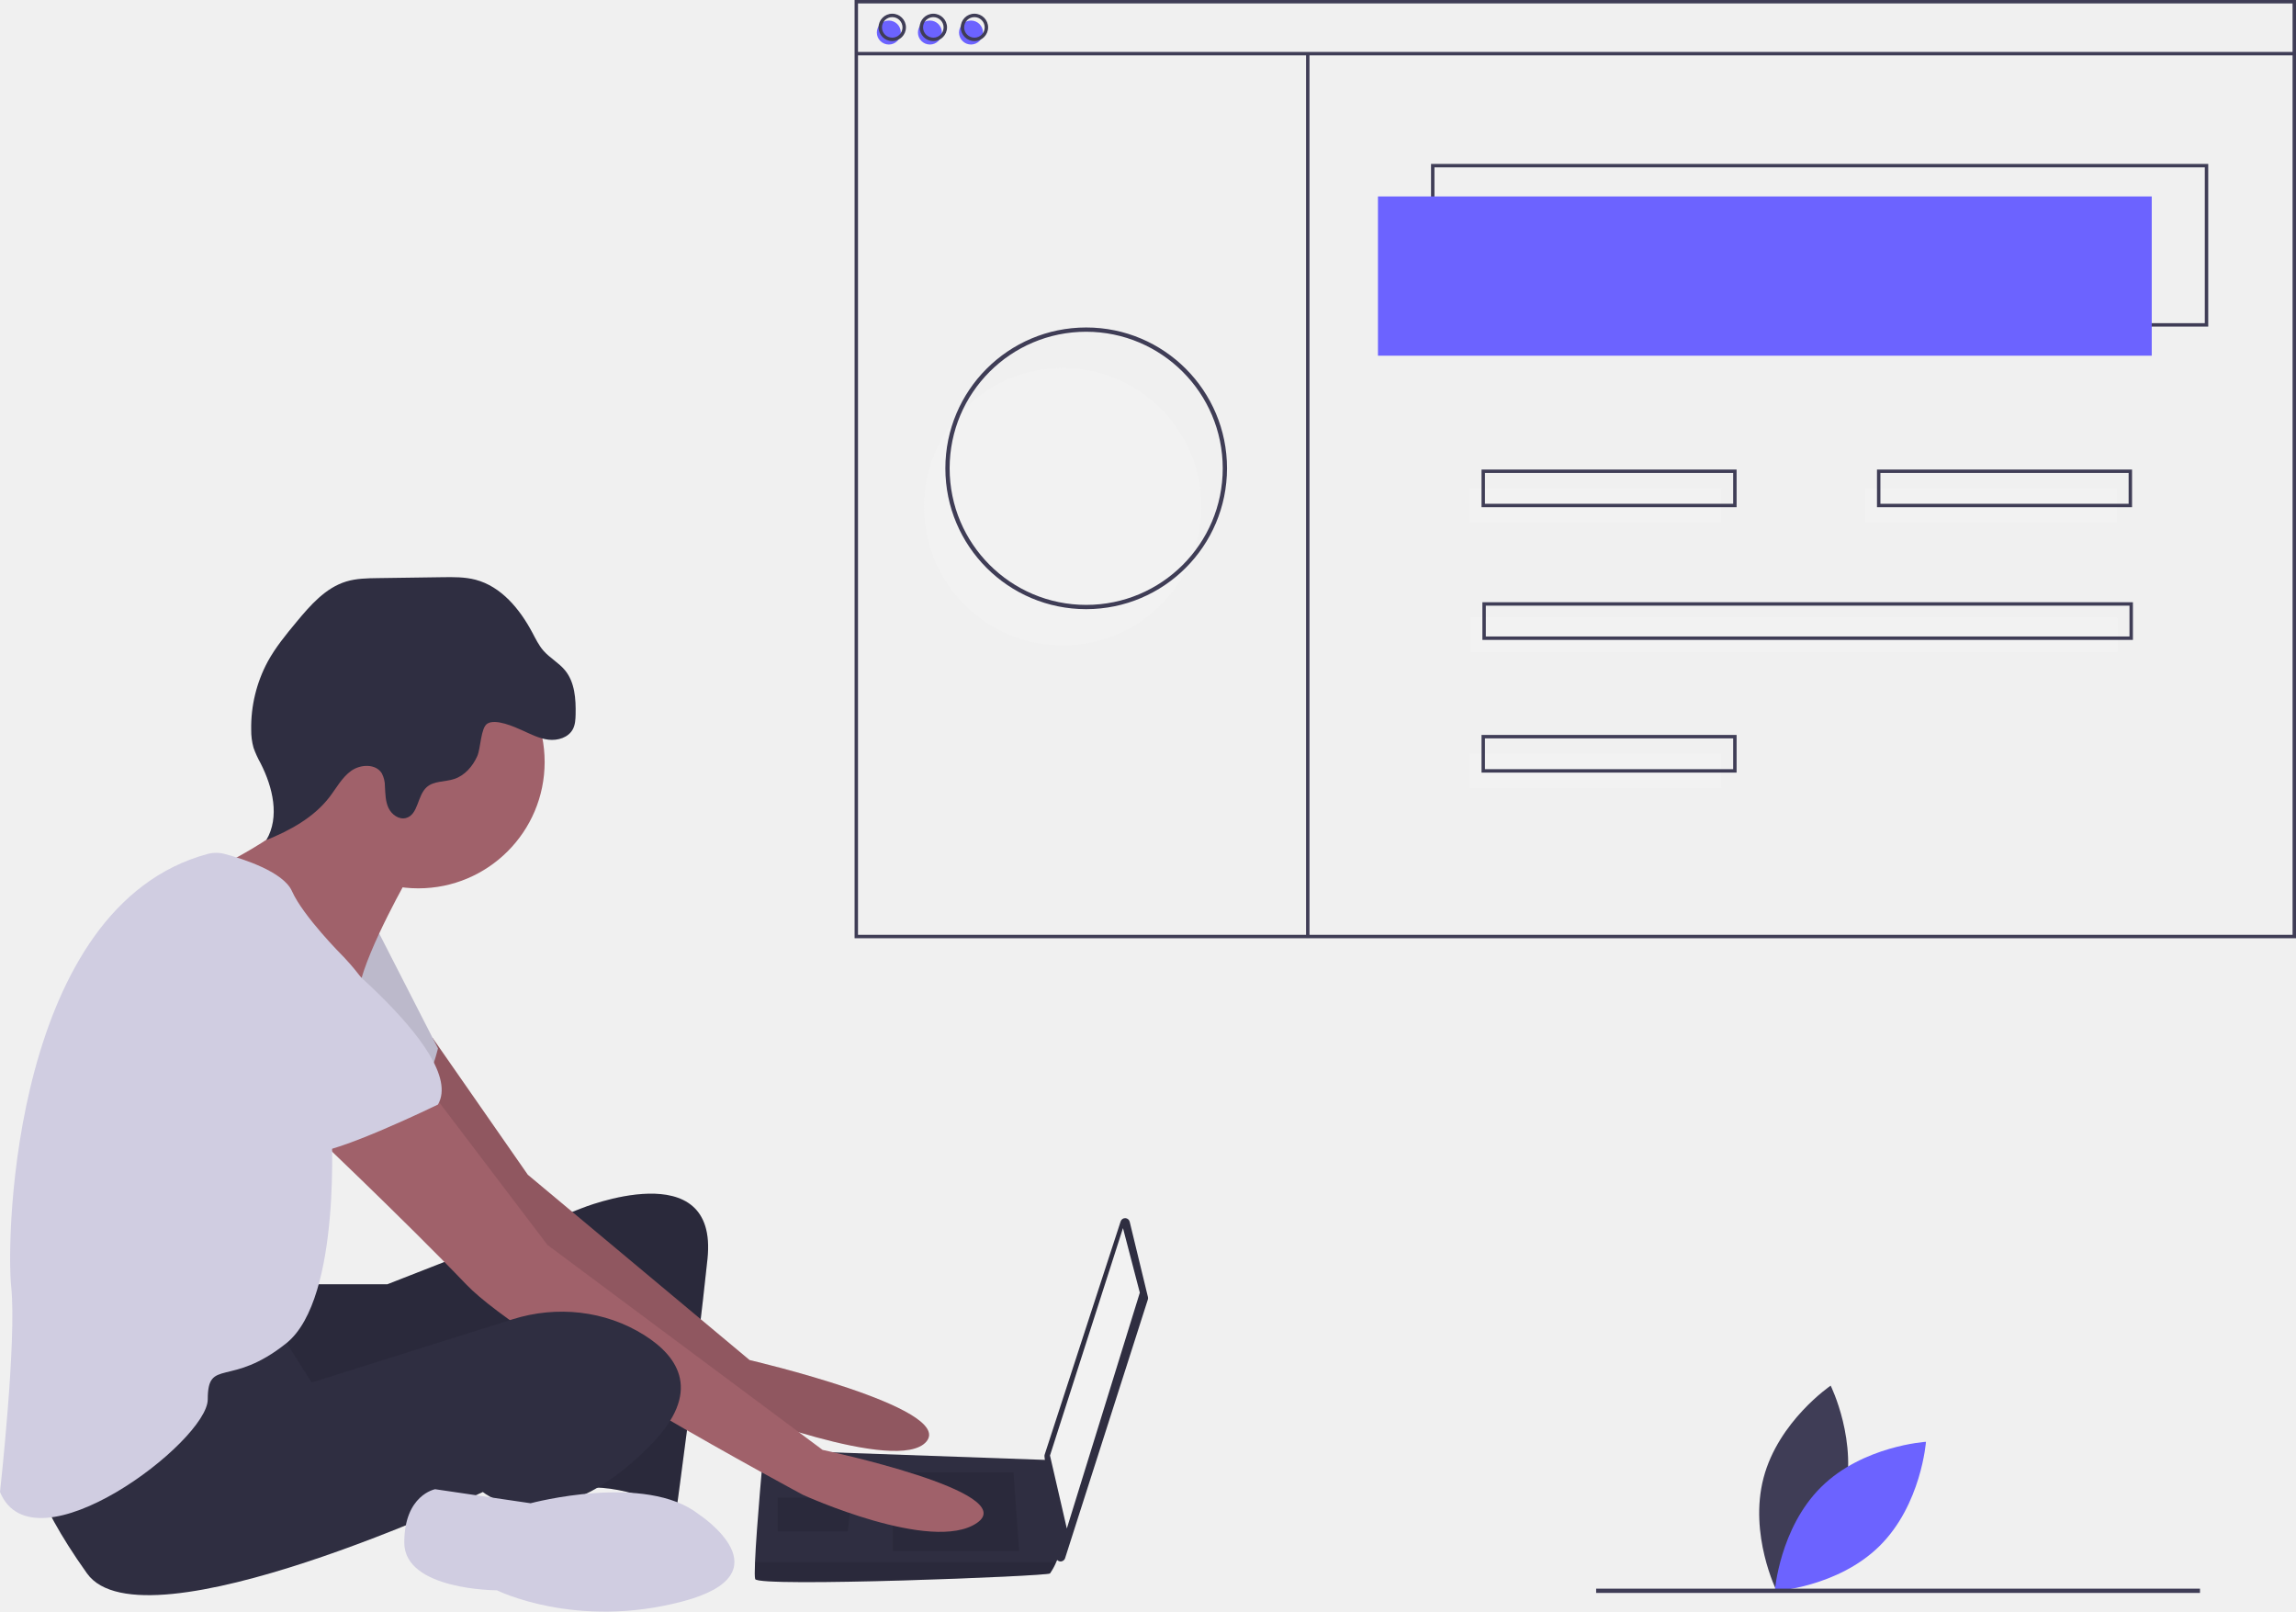
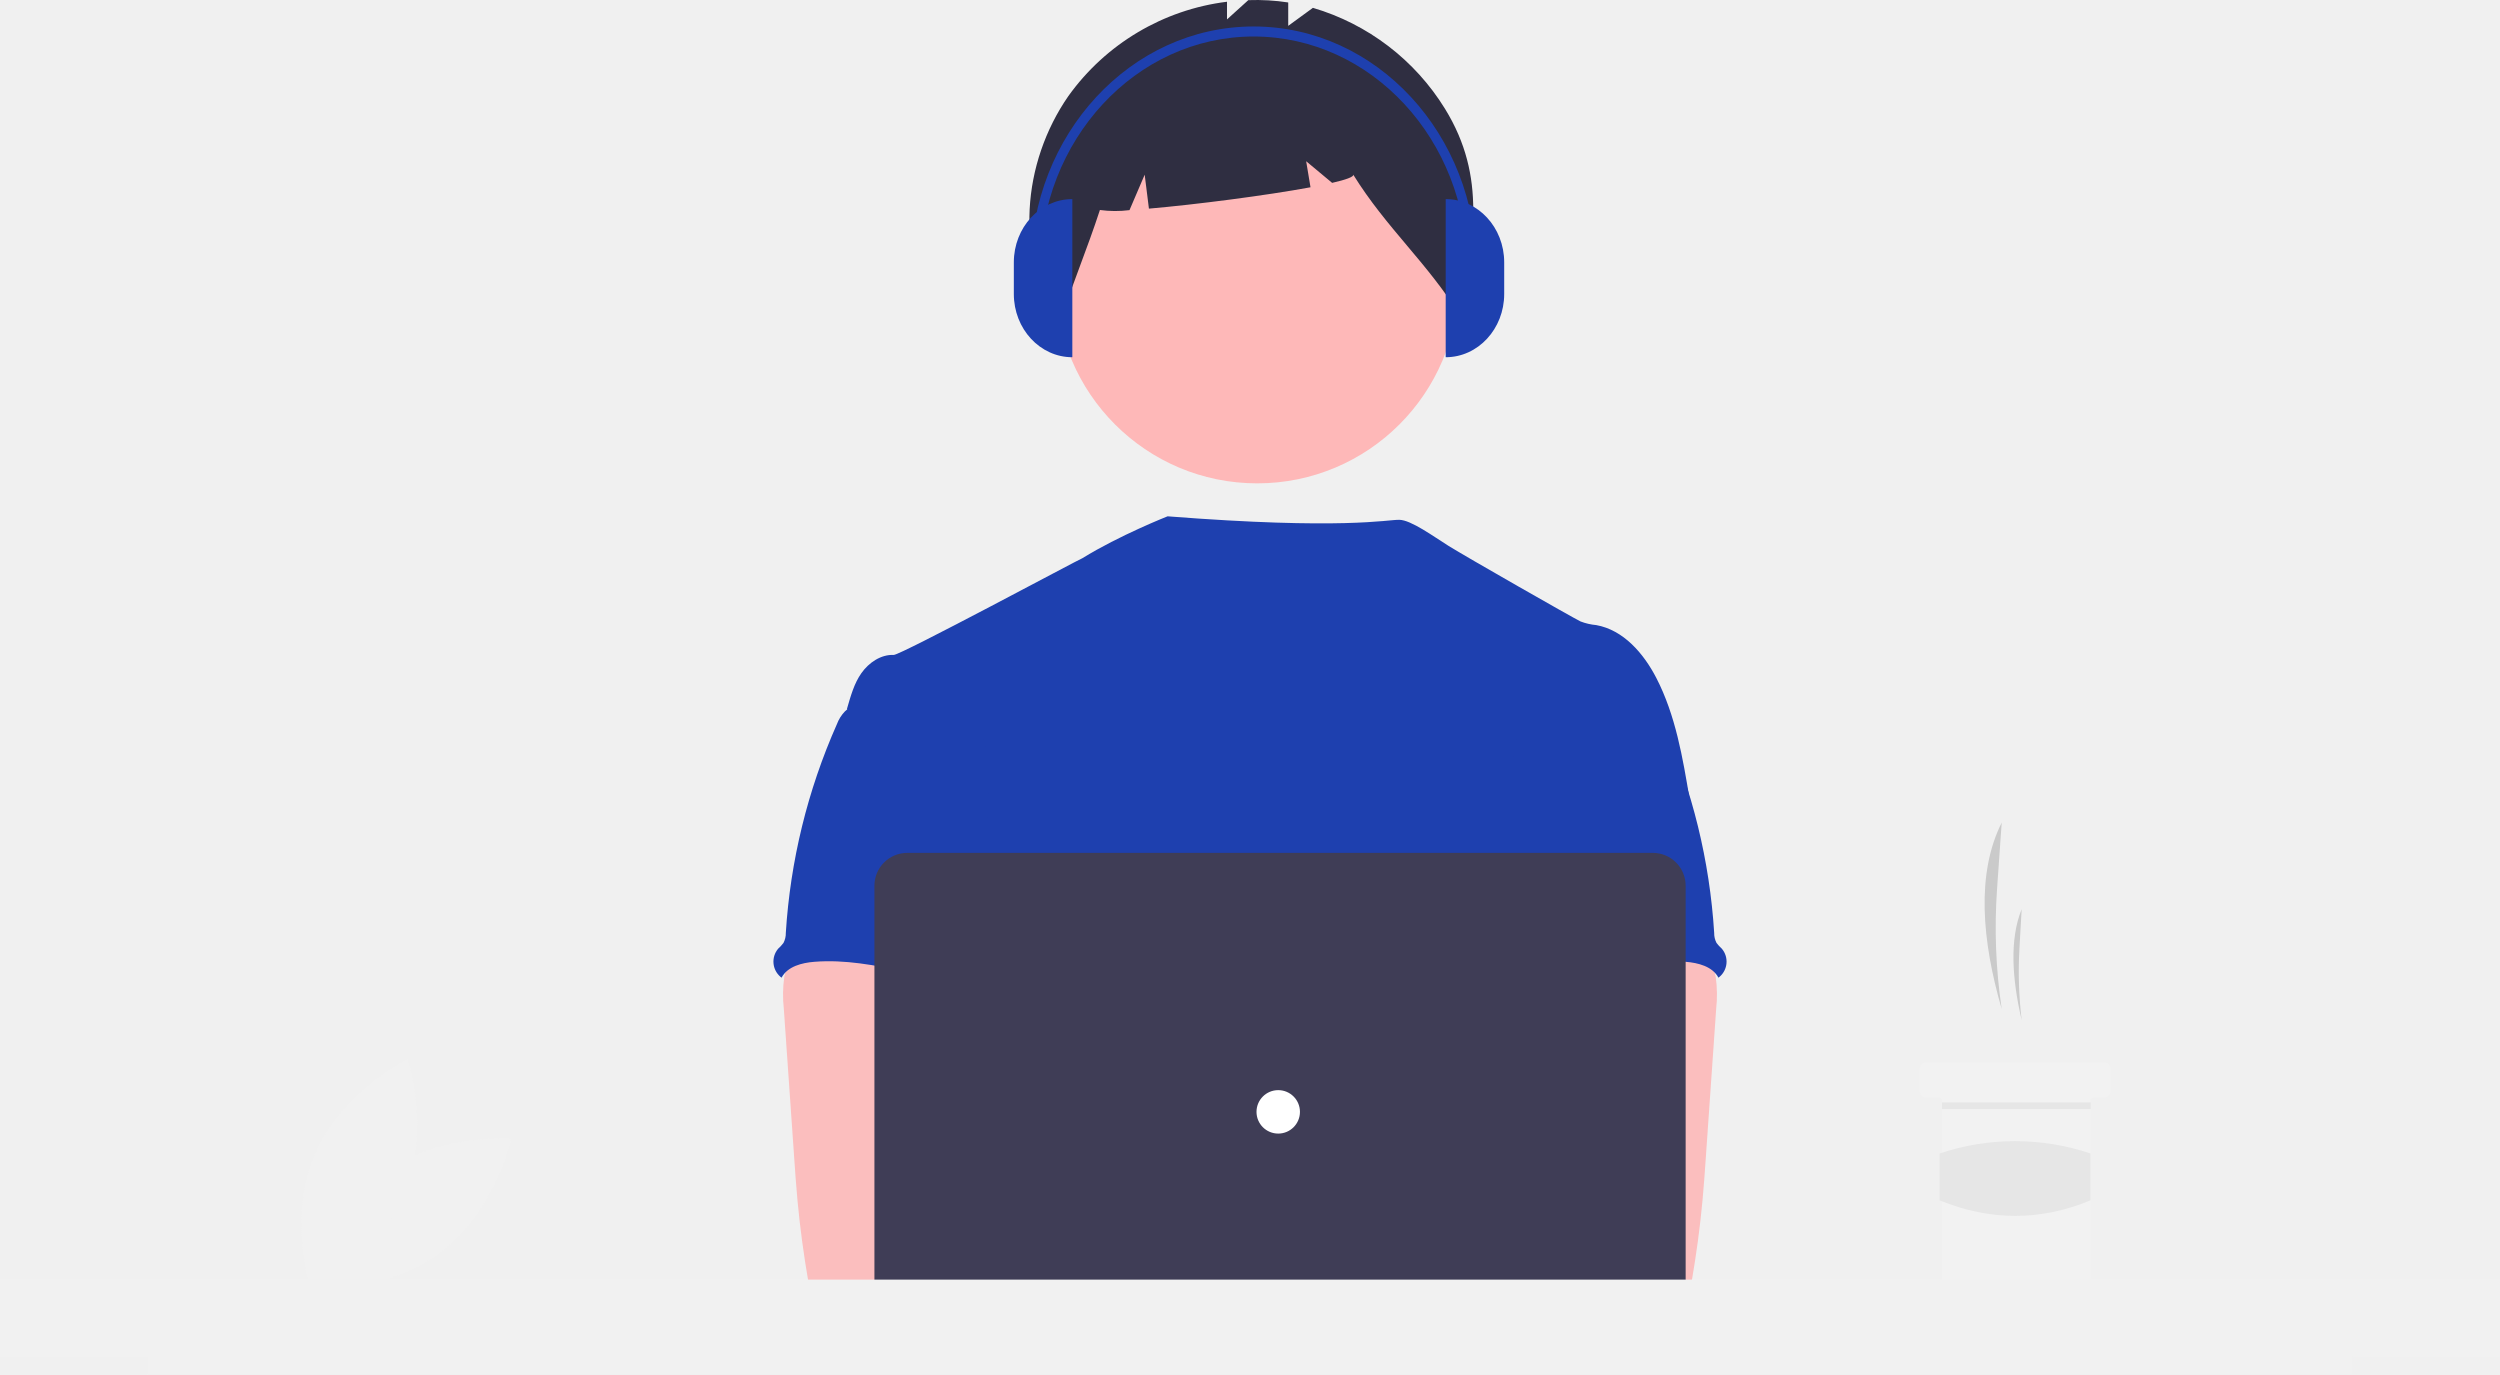
- <svg xmlns="http://www.w3.org/2000/svg" id="ade8c9af-7e2e-4eda-b5c8-b06129257226" data-name="Layer 1" width="1076.064" height="755.228" viewBox="0 0 1076.064 755.228">
-   <path d="M926.114,774.809c-6.985,26.598-31.459,43.22-31.459,43.22s-13.15-26.502-6.166-53.1,31.459-43.22,31.459-43.22S933.098,748.211,926.114,774.809Z" transform="translate(-61.96814 -72.38605)" fill="#3f3d56" />
-   <path d="M915.52,769.183c-19.563,19.327-21.751,48.831-21.751,48.831s29.528-1.831,49.091-21.159,21.751-48.831,21.751-48.831S935.082,749.855,915.52,769.183Z" transform="translate(-61.96814 -72.38605)" fill="#6c63ff" />
-   <path d="M206.702,674.194h36.841l90.788-35.526s64.472-26.315,59.209,23.684-14.473,117.103-14.473,117.103-28.947-13.158-44.736-9.21-5.263-80.262-5.263-80.262-128.945,61.841-140.787,53.946-14.473-63.157-14.473-63.157Z" transform="translate(-61.96814 -72.38605)" fill="#2f2e41" />
-   <path d="M206.702,674.194h36.841l90.788-35.526s64.472-26.315,59.209,23.684-14.473,117.103-14.473,117.103-28.947-13.158-44.736-9.21-5.263-80.262-5.263-80.262-128.945,61.841-140.787,53.946-14.473-63.157-14.473-63.157Z" transform="translate(-61.96814 -72.38605)" opacity="0.1" />
-   <path d="M264.746,558.82l44.586,64.059L413.277,709.72s96.051,22.368,82.893,38.157S402.751,732.088,402.751,732.088s-119.735-86.84-123.682-93.419S231.702,570.249,231.702,570.249Z" transform="translate(-61.96814 -72.38605)" fill="#a0616a" />
-   <path d="M264.746,558.82l44.586,64.059L413.277,709.72s96.051,22.368,82.893,38.157S402.751,732.088,402.751,732.088s-119.735-86.84-123.682-93.419S231.702,570.249,231.702,570.249Z" transform="translate(-61.96814 -72.38605)" opacity="0.1" />
-   <path d="M238.281,507.092l28.947,56.578s-6.579,27.631-17.105,30.263-55.262-34.21-55.262-34.21Z" transform="translate(-61.96814 -72.38605)" fill="#d0cde1" />
-   <path d="M238.281,507.092l28.947,56.578s-6.579,27.631-17.105,30.263-55.262-34.21-55.262-34.21Z" transform="translate(-61.96814 -72.38605)" opacity="0.1" />
-   <path d="M591.419,644.9,599.97,680.172a2.203,2.203,0,0,1-.043,1.19L561.14,802.574a2.203,2.203,0,0,1-4.287-.423l-5.366-47.219a2.203,2.203,0,0,1,.094-.931L587.184,644.737A2.203,2.203,0,0,1,591.419,644.9Z" transform="translate(-61.96814 -72.38605)" fill="#2f2e41" />
-   <polygon points="526.306 575.493 534.2 605.756 499.99 716.28 492.096 682.07 526.306 575.493" fill="#f2f2f2" />
-   <path d="M415.909,812.35c1.316,3.947,136.839-1.316,138.155-2.632a28.561,28.561,0,0,0,2.895-5.263c1.237-2.632,2.368-5.263,2.368-5.263L554.064,756.588l-134.208-4.763s-3.355,36.105-4.039,52.631C415.646,808.626,415.646,811.56,415.909,812.35Z" transform="translate(-61.96814 -72.38605)" fill="#2f2e41" />
-   <polygon points="474.991 689.965 477.622 726.806 418.413 726.806 418.413 689.965 474.991 689.965" opacity="0.1" />
-   <polygon points="398.677 701.806 399.03 701.736 397.361 717.596 364.467 717.596 364.467 701.806 398.677 701.806" opacity="0.1" />
-   <path d="M415.909,812.35c1.316,3.947,136.839-1.316,138.155-2.632a28.561,28.561,0,0,0,2.895-5.263H415.817C415.646,808.626,415.646,811.56,415.909,812.35Z" transform="translate(-61.96814 -72.38605)" opacity="0.1" />
-   <circle cx="196.049" cy="357.076" r="59.209" fill="#a0616a" />
-   <path d="M254.07,482.093s-19.736,34.21-23.684,52.631-59.209-36.841-59.209-36.841l-7.237-19.079s51.973-24.342,48.025-44.078S254.07,482.093,254.07,482.093Z" transform="translate(-61.96814 -72.38605)" fill="#a0616a" />
-   <path d="M264.596,584.722l53.946,71.051,128.945,96.051s93.419,19.736,72.367,34.21-81.577-13.158-81.577-13.158S308.016,703.141,280.385,674.194s-78.946-77.63-78.946-77.63Z" transform="translate(-61.96814 -72.38605)" fill="#a0616a" />
-   <path d="M192.229,695.247,208.018,720.246l94.231-29.646c20.676-6.505,43.348-4.111,61.687,7.442,16.447,10.362,26.973,26.809,3.289,51.15-47.368,48.683-78.946,22.368-78.946,22.368S129.072,846.559,102.757,809.718s-27.631-55.262-27.631-55.262S176.44,691.299,192.229,695.247Z" transform="translate(-61.96814 -72.38605)" fill="#2f2e41" />
-   <path d="M389.593,782.087s42.104,27.631-7.895,40.789-86.84-5.263-86.84-5.263-43.42,0-43.42-22.368,14.473-25,14.473-25l44.736,6.579S364.594,762.351,389.593,782.087Z" transform="translate(-61.96814 -72.38605)" fill="#d0cde1" />
-   <path d="M306.589,414.568c4.03,1.797,8.026,3.923,12.408,4.444s9.371-1.008,11.444-4.903c1.12-2.104,1.248-4.578,1.3-6.961.158-7.225-.364-15.036-4.943-20.627-2.914-3.559-7.167-5.802-10.184-9.274-2.161-2.488-3.599-5.503-5.148-8.411-5.866-11.017-14.551-21.606-26.622-24.782-5.04-1.326-10.328-1.262-15.539-1.188l-30.397.429c-4.919.069-9.914.15-14.623,1.574-9.784,2.958-16.908,11.186-23.432,19.054-4.881,5.887-9.775,11.834-13.439,18.547a65.079,65.079,0,0,0-7.714,31.887,29.833,29.833,0,0,0,1.093,8.437,46.822,46.822,0,0,0,3.316,7.284c5.7,11.197,9.085,25.182,2.665,35.983,11.152-4.555,22.186-10.528,29.542-20.068,3.291-4.267,5.872-9.263,10.258-12.395s11.532-3.403,14.346,1.193a12.857,12.857,0,0,1,1.451,6.022c.206,3.45.2,7.033,1.663,10.164s4.947,5.658,8.273,4.721c5.729-1.614,5.18-10.406,9.593-14.4,3.351-3.033,8.521-2.453,12.826-3.83,5.016-1.604,8.779-5.95,10.924-10.759,1.63-3.656,1.606-13.223,4.691-15.203C294.208,409.022,303.004,412.969,306.589,414.568Z" transform="translate(-61.96814 -72.38605)" fill="#2f2e41" />
-   <path d="M159.24,472.562a15.616,15.616,0,0,1,8.128.021c8.446,2.268,27.38,8.27,31.44,17.405,5.263,11.842,23.684,30.263,23.684,30.263s25,25,19.736,42.104-25,36.841-25,36.841,5.263,81.577-21.052,102.63-36.841,6.579-36.841,26.315S77.757,809.718,61.968,771.561c0,0,7.895-71.051,5.263-96.051C64.638,650.871,68.434,497.145,159.24,472.562Z" transform="translate(-61.96814 -72.38605)" fill="#d0cde1" />
-   <path d="M201.439,505.777s80.262,59.209,65.788,84.209c0,0-48.683,23.684-59.209,22.368s-51.315-47.368-61.841-51.315S130.388,486.04,201.439,505.777Z" transform="translate(-61.96814 -72.38605)" fill="#d0cde1" />
-   <circle cx="498.064" cy="237.458" r="65" fill="#f2f2f2" />
-   <path d="M1096.898,225.427H732.649V149.207H1096.898ZM734.254,223.822h361.039v-73.01H734.254Z" transform="translate(-61.96814 -72.38605)" fill="#3f3d56" />
-   <rect x="645.809" y="92.065" width="362.644" height="74.615" fill="#6c63ff" />
-   <circle cx="416.565" cy="15.244" r="5.616" fill="#6c63ff" />
-   <circle cx="435.82" cy="15.244" r="5.616" fill="#6c63ff" />
-   <circle cx="455.076" cy="15.244" r="5.616" fill="#6c63ff" />
-   <path d="M1138.032,512.052H462.487V72.386h675.545Zm-673.94-1.605h672.336V73.991H464.092Z" transform="translate(-61.96814 -72.38605)" fill="#3f3d56" />
-   <rect x="401.321" y="24.338" width="673.94" height="1.605" fill="#3f3d56" />
-   <path d="M480.138,91.641a6.418,6.418,0,1,1,6.418-6.418A6.426,6.426,0,0,1,480.138,91.641Zm0-11.232a4.814,4.814,0,1,0,4.814,4.814A4.819,4.819,0,0,0,480.138,80.409Z" transform="translate(-61.96814 -72.38605)" fill="#3f3d56" />
-   <path d="M499.393,91.641a6.418,6.418,0,1,1,6.418-6.418A6.426,6.426,0,0,1,499.393,91.641Zm0-11.232a4.814,4.814,0,1,0,4.814,4.814A4.819,4.819,0,0,0,499.393,80.409Z" transform="translate(-61.96814 -72.38605)" fill="#3f3d56" />
-   <path d="M518.649,91.641A6.418,6.418,0,1,1,525.067,85.223,6.426,6.426,0,0,1,518.649,91.641Zm0-11.232a4.814,4.814,0,1,0,4.814,4.814A4.819,4.819,0,0,0,518.649,80.409Z" transform="translate(-61.96814 -72.38605)" fill="#3f3d56" />
-   <rect x="612.109" y="25.14" width="1.605" height="414.346" fill="#3f3d56" />
-   <rect x="688.733" y="228.859" width="117.94" height="16.046" fill="#f2f2f2" />
-   <rect x="874.067" y="228.859" width="117.94" height="16.046" fill="#f2f2f2" />
-   <path d="M875.861,310.07H756.317V292.42H875.861Zm-117.94-1.605H874.257V294.024H757.922Z" transform="translate(-61.96814 -72.38605)" fill="#3f3d56" />
-   <rect x="688.733" y="353.217" width="117.94" height="16.046" fill="#f2f2f2" />
-   <path d="M875.861,434.428H756.317V416.778H875.861Zm-117.94-1.605H874.257V418.382H757.922Z" transform="translate(-61.96814 -72.38605)" fill="#3f3d56" />
-   <rect x="689.134" y="289.433" width="303.273" height="16.046" fill="#f2f2f2" />
-   <path d="M1061.596,372.249H756.718V354.599h304.878ZM758.323,370.645h301.669V356.203H758.323Z" transform="translate(-61.96814 -72.38605)" fill="#3f3d56" />
-   <path d="M1061.195,310.07H941.651V292.42H1061.195Zm-117.94-1.605h116.335V294.024H943.255Z" transform="translate(-61.96814 -72.38605)" fill="#3f3d56" />
-   <path d="M571.032,357.844a66,66,0,1,1,66-66A66.075,66.075,0,0,1,571.032,357.844Zm0-130a64,64,0,1,0,64,64A64.073,64.073,0,0,0,571.032,227.844Z" transform="translate(-61.96814 -72.38605)" fill="#3f3d56" />
-   <rect x="748.064" y="744.458" width="283" height="2" fill="#3f3d56" />
+ <svg xmlns="http://www.w3.org/2000/svg" id="a57f6051-90d9-4b0f-831b-7c7398482616" data-name="Layer 1" width="878.63" height="483" viewBox="0 0 878.63 483">
+   <path d="M294.716,621.203c-19.511,14.544-25.04,40.135-25.04,40.135s26.104,2.009,45.615-12.535,25.04-40.135,25.04-40.135S314.227,606.659,294.716,621.203Z" transform="translate(-160.6848 -208.5)" fill="#f1f1f1" />
+   <path d="M302.844,628.032c-9.377,22.456-32.862,34.028-32.862,34.028s-8.281-24.837,1.096-47.293,32.862-34.028,32.862-34.028S312.221,605.576,302.844,628.032Z" transform="translate(-160.6848 -208.5)" fill="#f1f1f1" />
+   <path d="M864.187,563.114h0a194.657,194.657,0,0,1-1.633-42.195l1.633-23.307h0c-9,17.908-6.966,41.479,0,65.502Z" transform="translate(-160.6848 -208.5)" fill="#cacaca" />
+   <path d="M871.205,567.013h0a143.091,143.091,0,0,1-.786-25.116l.786-13.873h0C866.875,538.683,867.854,552.713,871.205,567.013Z" transform="translate(-160.6848 -208.5)" fill="#cacaca" />
+   <path d="M902.401,584.17v7.798a2.352,2.352,0,0,1-2.339,2.339h-3.899a.777.777,0,0,0-.78.78v63.943a2.351,2.351,0,0,1-2.339,2.339H845.476a2.341,2.341,0,0,1-2.339-2.339V595.087a.782.782,0,0,0-.78-.78H837.678a2.341,2.341,0,0,1-2.339-2.339v-7.798a2.336,2.336,0,0,1,2.339-2.339h62.383A2.346,2.346,0,0,1,902.401,584.17Z" transform="translate(-160.6848 -208.5)" fill="#f2f2f2" />
+   <rect x="682.522" y="387.445" width="52.246" height="2.339" fill="#e6e6e6" />
+   <path d="M895.383,630.369c-17.483,7.235-35.156,7.315-53.026,0v-16.481a83.274,83.274,0,0,1,53.026,0Z" transform="translate(-160.6848 -208.5)" fill="#e6e6e6" />
+   <circle id="fff0188c-9915-4c0d-8339-9317a77083e8" data-name="Ellipse 276" cx="441.853" cy="99.211" r="70.666" fill="#feb8b8" />
+   <path id="ac220ed6-7c3f-4d1e-8d82-3295770c496a" data-name="Path 1461" d="M668.54,246.746a81.614,81.614,0,0,0-46.43-35.492l-8.675,6.331v-8.22a75.123,75.123,0,0,0-14.032-.817l-7.485,6.772V209.11a80.834,80.834,0,0,0-55.763,33.169c-16.254,23.432-18.998,56.032-3.011,79.652,4.388-13.487,9.715-26.142,14.104-39.628a39.916,39.916,0,0,0,10.399.05l5.339-12.459,1.492,11.931c16.55-1.441,41.096-4.607,56.785-7.508l-1.526-9.154,9.128,7.606c4.806-1.106,7.66-2.11,7.425-2.877,11.668,18.811,25.948,30.826,37.616,49.637C678.337,293.006,683.437,270.951,668.54,246.746Z" transform="translate(-160.6848 -208.5)" fill="#2f2e41" />
+   <path d="M754.52,489.43c-2.43-14.619-4.936-29.519-11.731-42.689-4.466-8.626-11.554-16.847-21.11-18.552a20.422,20.422,0,0,1-5.497-1.272c-2.8-1.349-40.425-22.827-46.405-26.568-5.135-3.212-13.24-9.158-17.327-9.158-4.112-.09-19.878,3.579-81.414-1.231,0,0-16.905,6.663-29.985,14.743-.198-.131-63.869,34.06-66.261,33.97-4.53-.191-8.741,2.71-11.338,6.362-2.596,3.652-3.814,8.174-5.089,12.546,13.907,30.97,26.631,61.98,40.539,92.95a7.931,7.931,0,0,1,1.006,3.815,9.31,9.31,0,0,1-1.73,3.815c-6.82,10.956-6.603,24.736-5.858,37.613.746,12.877,1.668,26.478-4.087,38.02-1.565,3.169-3.601,6.069-5.089,9.238-3.486,7.177-4.746,30.131-2.71,37.842l255.121,7.309C730.067,673.102,754.52,489.43,754.52,489.43Z" transform="translate(-160.6848 -208.5)" fill="#1e40af" />
+   <path id="bb46eb08-8e3e-4ac5-913b-26d221d967b9" data-name="Path 1421" d="M436.31,551.903a45.043,45.043,0,0,0-.153,11.109l3.657,52.513c.343,4.949.681,9.887,1.146,14.824.877,9.581,2.188,19.086,3.815,28.578a5.09,5.09,0,0,0,5.216,4.949c16.096,3.406,32.726,3.27,49.153,2.342,25.067-1.399,89.198-4.046,93.116-9.136s1.635-13.322-3.474-17.438-89.739-14.149-89.739-14.149c.827-6.553,3.321-12.724,5.688-18.946,4.25-11.035,8.22-22.432,8.297-34.253s-4.377-24.25-14.061-31.022c-7.966-5.56-18.221-6.591-27.928-6.362-7.062.203-19.265-1.489-25.716,1.272C440.223,538.431,437.264,546.905,436.31,551.903Z" transform="translate(-160.6848 -208.5)" fill="#fbbebe" />
+   <path id="efe93a1e-ccdd-49fd-af5f-e26394aa0937" data-name="Path 1430" d="M457.627,458.523a13.17,13.17,0,0,0-2.824,4.518A213.588,213.588,0,0,0,436.862,536.356a7.329,7.329,0,0,1-.827,3.55,15.535,15.535,0,0,1-1.87,2.023,7.024,7.024,0,0,0,.84,9.898q.173.146.356.281c2.099-3.951,7.125-5.242,11.592-5.586,21.389-1.692,42.282,8.259,63.734,7.508-1.514-5.23-3.691-10.256-4.925-15.548-5.459-23.502,8.156-49.089-.191-71.726-1.667-4.53-4.453-8.983-8.843-10.968a23.555,23.555,0,0,0-5.662-1.499c-5.421-.98-16.212-5.166-21.453-3.486-1.935.624-2.697,2.443-4.301,3.542C462.877,455.902,459.646,456.474,457.627,458.523Z" transform="translate(-160.6848 -208.5)" fill="#1e40af" />
+   <path id="a38c3c09-000b-42b7-8619-0229d8aff5e9" data-name="Path 1421" d="M754.672,536.183c-6.451-2.762-18.653-1.069-25.716-1.272-9.707-.229-19.962.802-27.928,6.362-9.684,6.772-14.137,19.201-14.061,31.022s4.046,23.218,8.297,34.253c2.366,6.222,4.861,12.393,5.688,18.946,0,0-84.63,10.034-89.739,14.149s-7.392,12.348-3.474,17.438,126.173,10.2,142.269,6.794a5.09,5.09,0,0,0,5.216-4.949c1.627-9.491,2.937-18.996,3.815-28.578.465-4.937.802-9.874,1.146-14.824l3.657-52.513a45.043,45.043,0,0,0-.153-11.109C762.736,546.905,759.777,538.431,754.672,536.183Z" transform="translate(-160.6848 -208.5)" fill="#fbbebe" />
+   <path id="bd3879bf-5d05-49be-b690-c4d97e29a2ab" data-name="Path 1430" d="M734.687,454.346c-1.603-1.099-2.366-2.918-4.301-3.542-5.241-1.68-16.032,2.507-21.453,3.486a23.555,23.555,0,0,0-5.662,1.499c-4.389,1.985-7.175,6.438-8.843,10.968-8.347,22.637,5.268,48.224-.191,71.726-1.234,5.293-3.411,10.318-4.925,15.548,21.453.751,42.346-9.2,63.734-7.508,4.467.343,9.493,1.635,11.592,5.586q.183-.135.356-.281a7.024,7.024,0,0,0,.84-9.898,15.535,15.535,0,0,1-1.87-2.023,7.329,7.329,0,0,1-.827-3.55,213.588,213.588,0,0,0-17.941-73.316,13.17,13.17,0,0,0-2.824-4.518C740.354,456.474,737.123,455.902,734.687,454.346Z" transform="translate(-160.6848 -208.5)" fill="#1e40af" />
+   <circle cx="420.924" cy="438.81" r="19.073" fill="#fbbebe" />
+   <circle cx="463.156" cy="438.81" r="19.073" fill="#fbbebe" />
+   <path d="M741.572,690.288H479.542a11.552,11.552,0,0,1-11.539-11.539V519.783a11.552,11.552,0,0,1,11.539-11.539H741.572a11.552,11.552,0,0,1,11.539,11.539V678.75A11.552,11.552,0,0,1,741.572,690.288Z" transform="translate(-160.6848 -208.5)" fill="#3f3d56" />
+   <circle id="bf1cdf42-3b4f-4239-91c9-f6802a29e918" data-name="Ellipse 263" cx="449.236" cy="390.766" r="7.635" fill="#fff" />
+   <polygon points="878.63 449.724 0 449.724 0 476.724 51.97 476.724 51.97 483 826.68 483 826.68 476.724 878.63 476.724 878.63 449.724" fill="#f1f1f1" />
+   <path d="M537.556,334.049h0c-11.355,0-20.559-9.952-20.559-22.229h0V300.705c0-12.277,9.205-22.229,20.559-22.229h0v55.574Z" transform="translate(-160.6848 -208.5)" fill="#1e40af" />
+   <path d="M668.779,278.476h0c11.355,0,20.559,9.952,20.559,22.229v11.115c0,12.277-9.205,22.229-20.559,22.229h0V278.476Z" transform="translate(-160.6848 -208.5)" fill="#1e40af" />
+   <path d="M679.553,302.452h-3.262c0-44.73-33.656-81.121-75.026-81.121-41.369,0-75.026,36.391-75.026,81.121h-3.262c0-46.675,35.12-84.648,78.288-84.648C644.433,217.804,679.553,255.777,679.553,302.452Z" transform="translate(-160.6848 -208.5)" fill="#1e40af" />
</svg>
